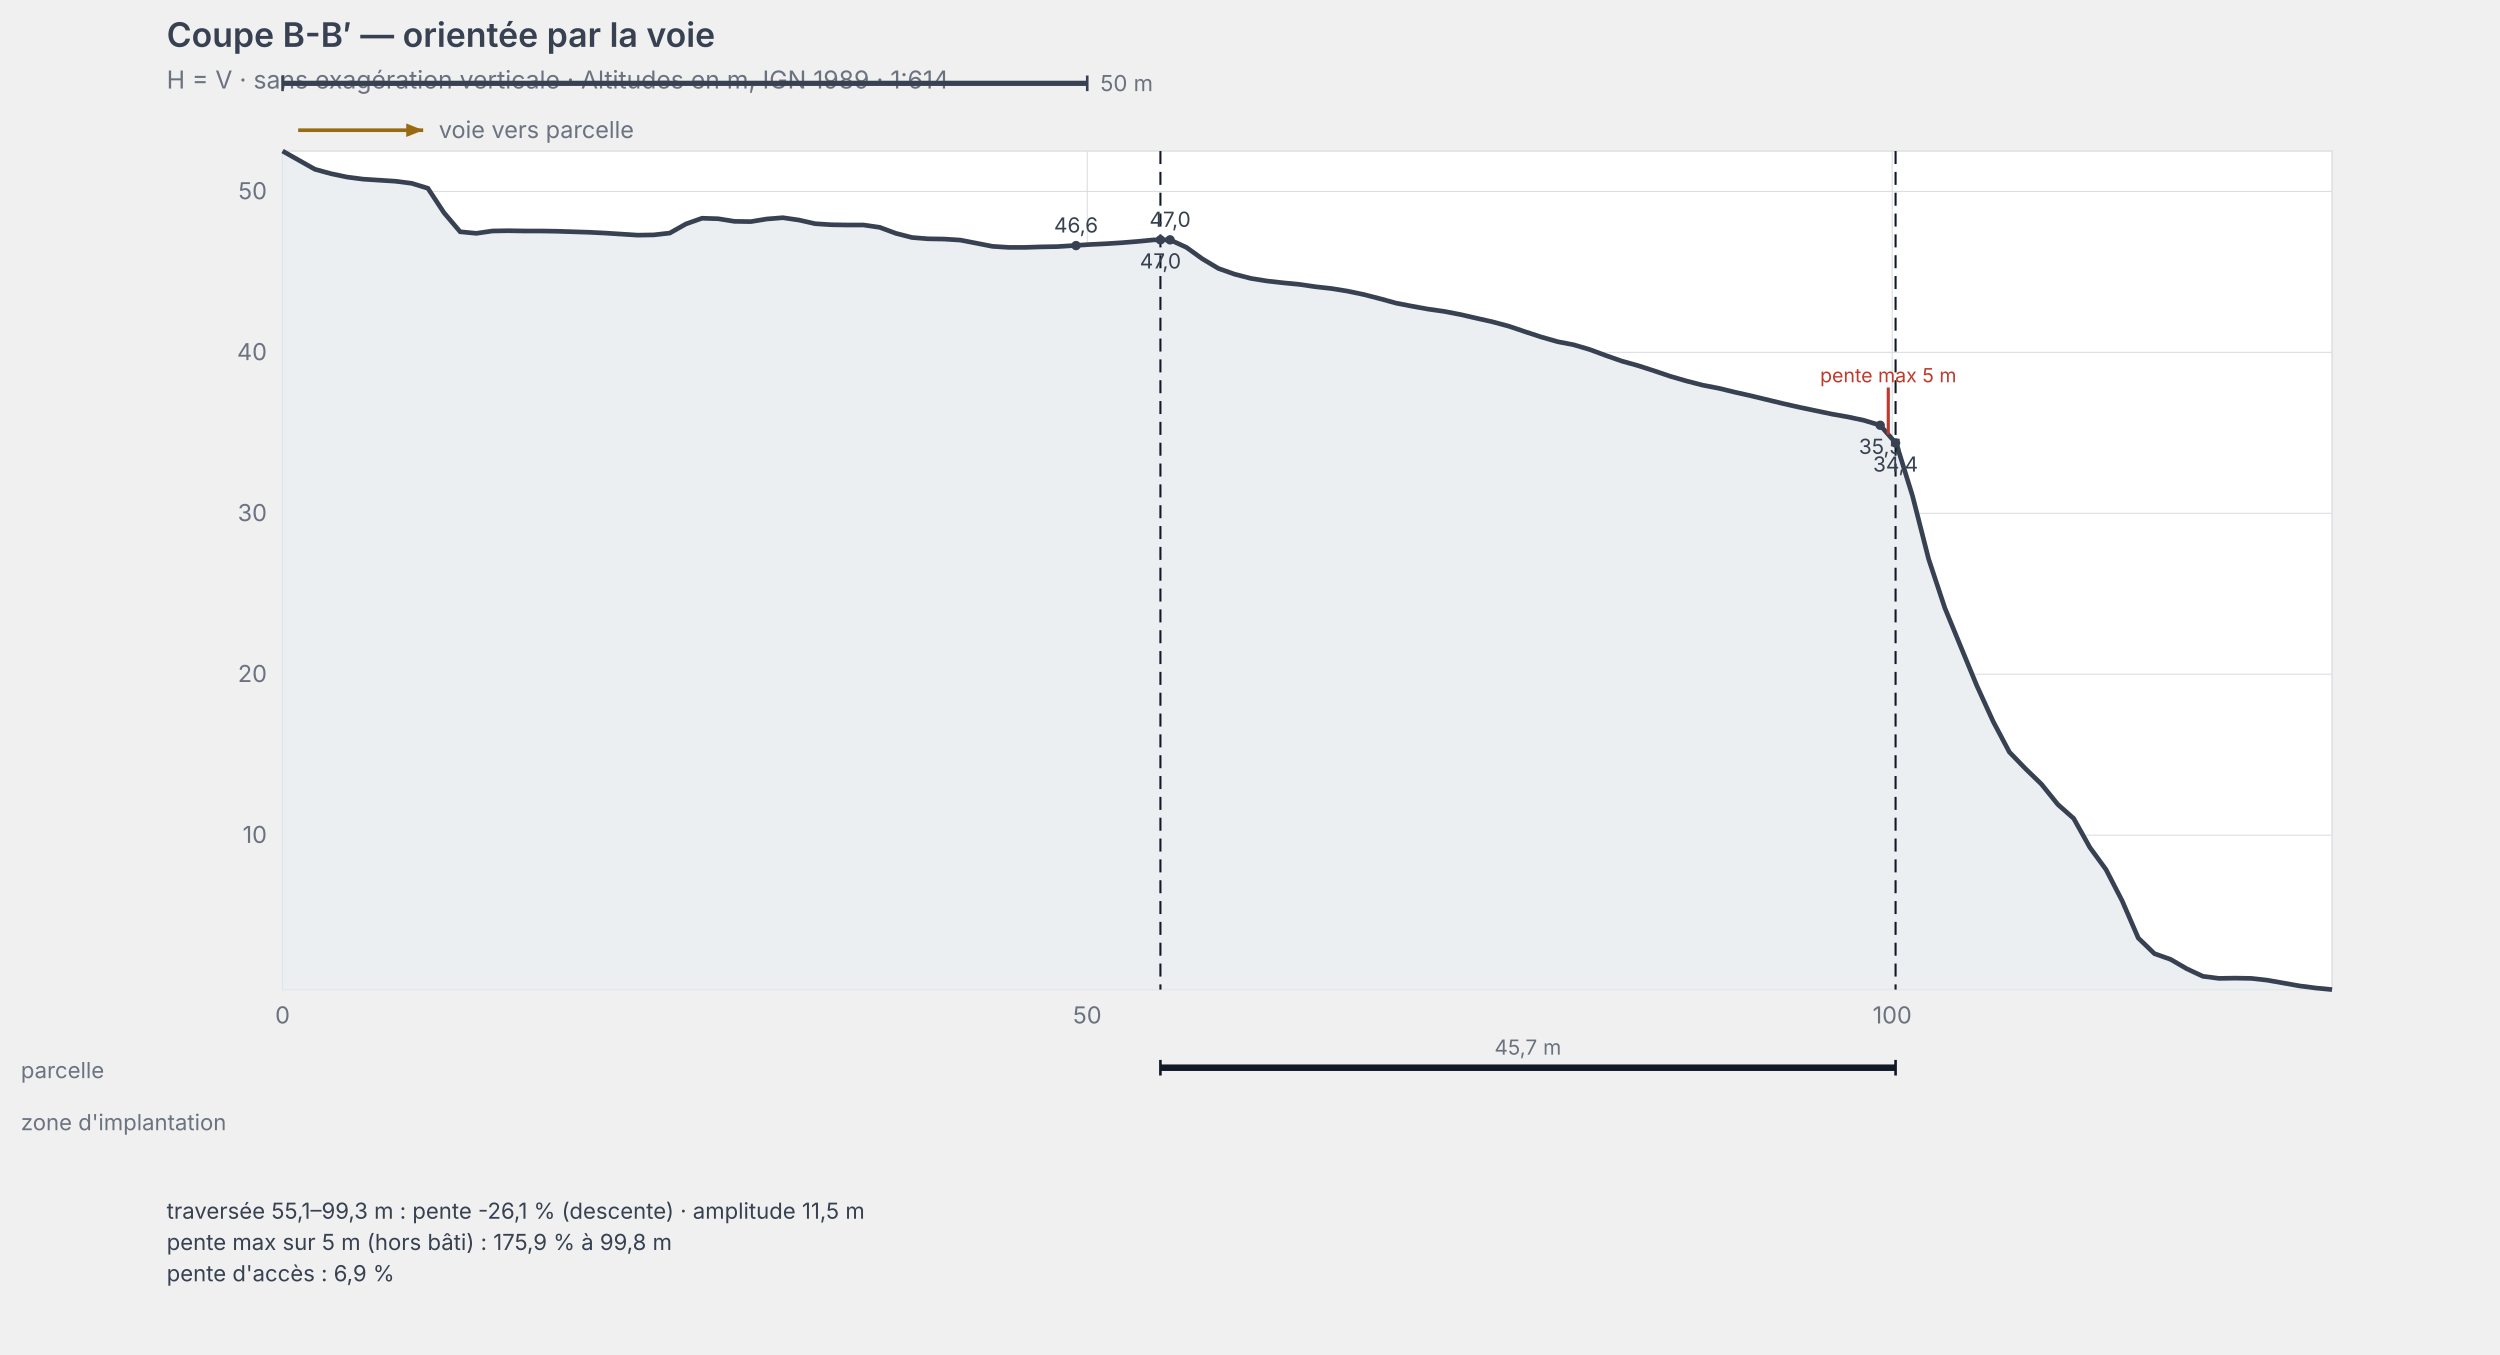
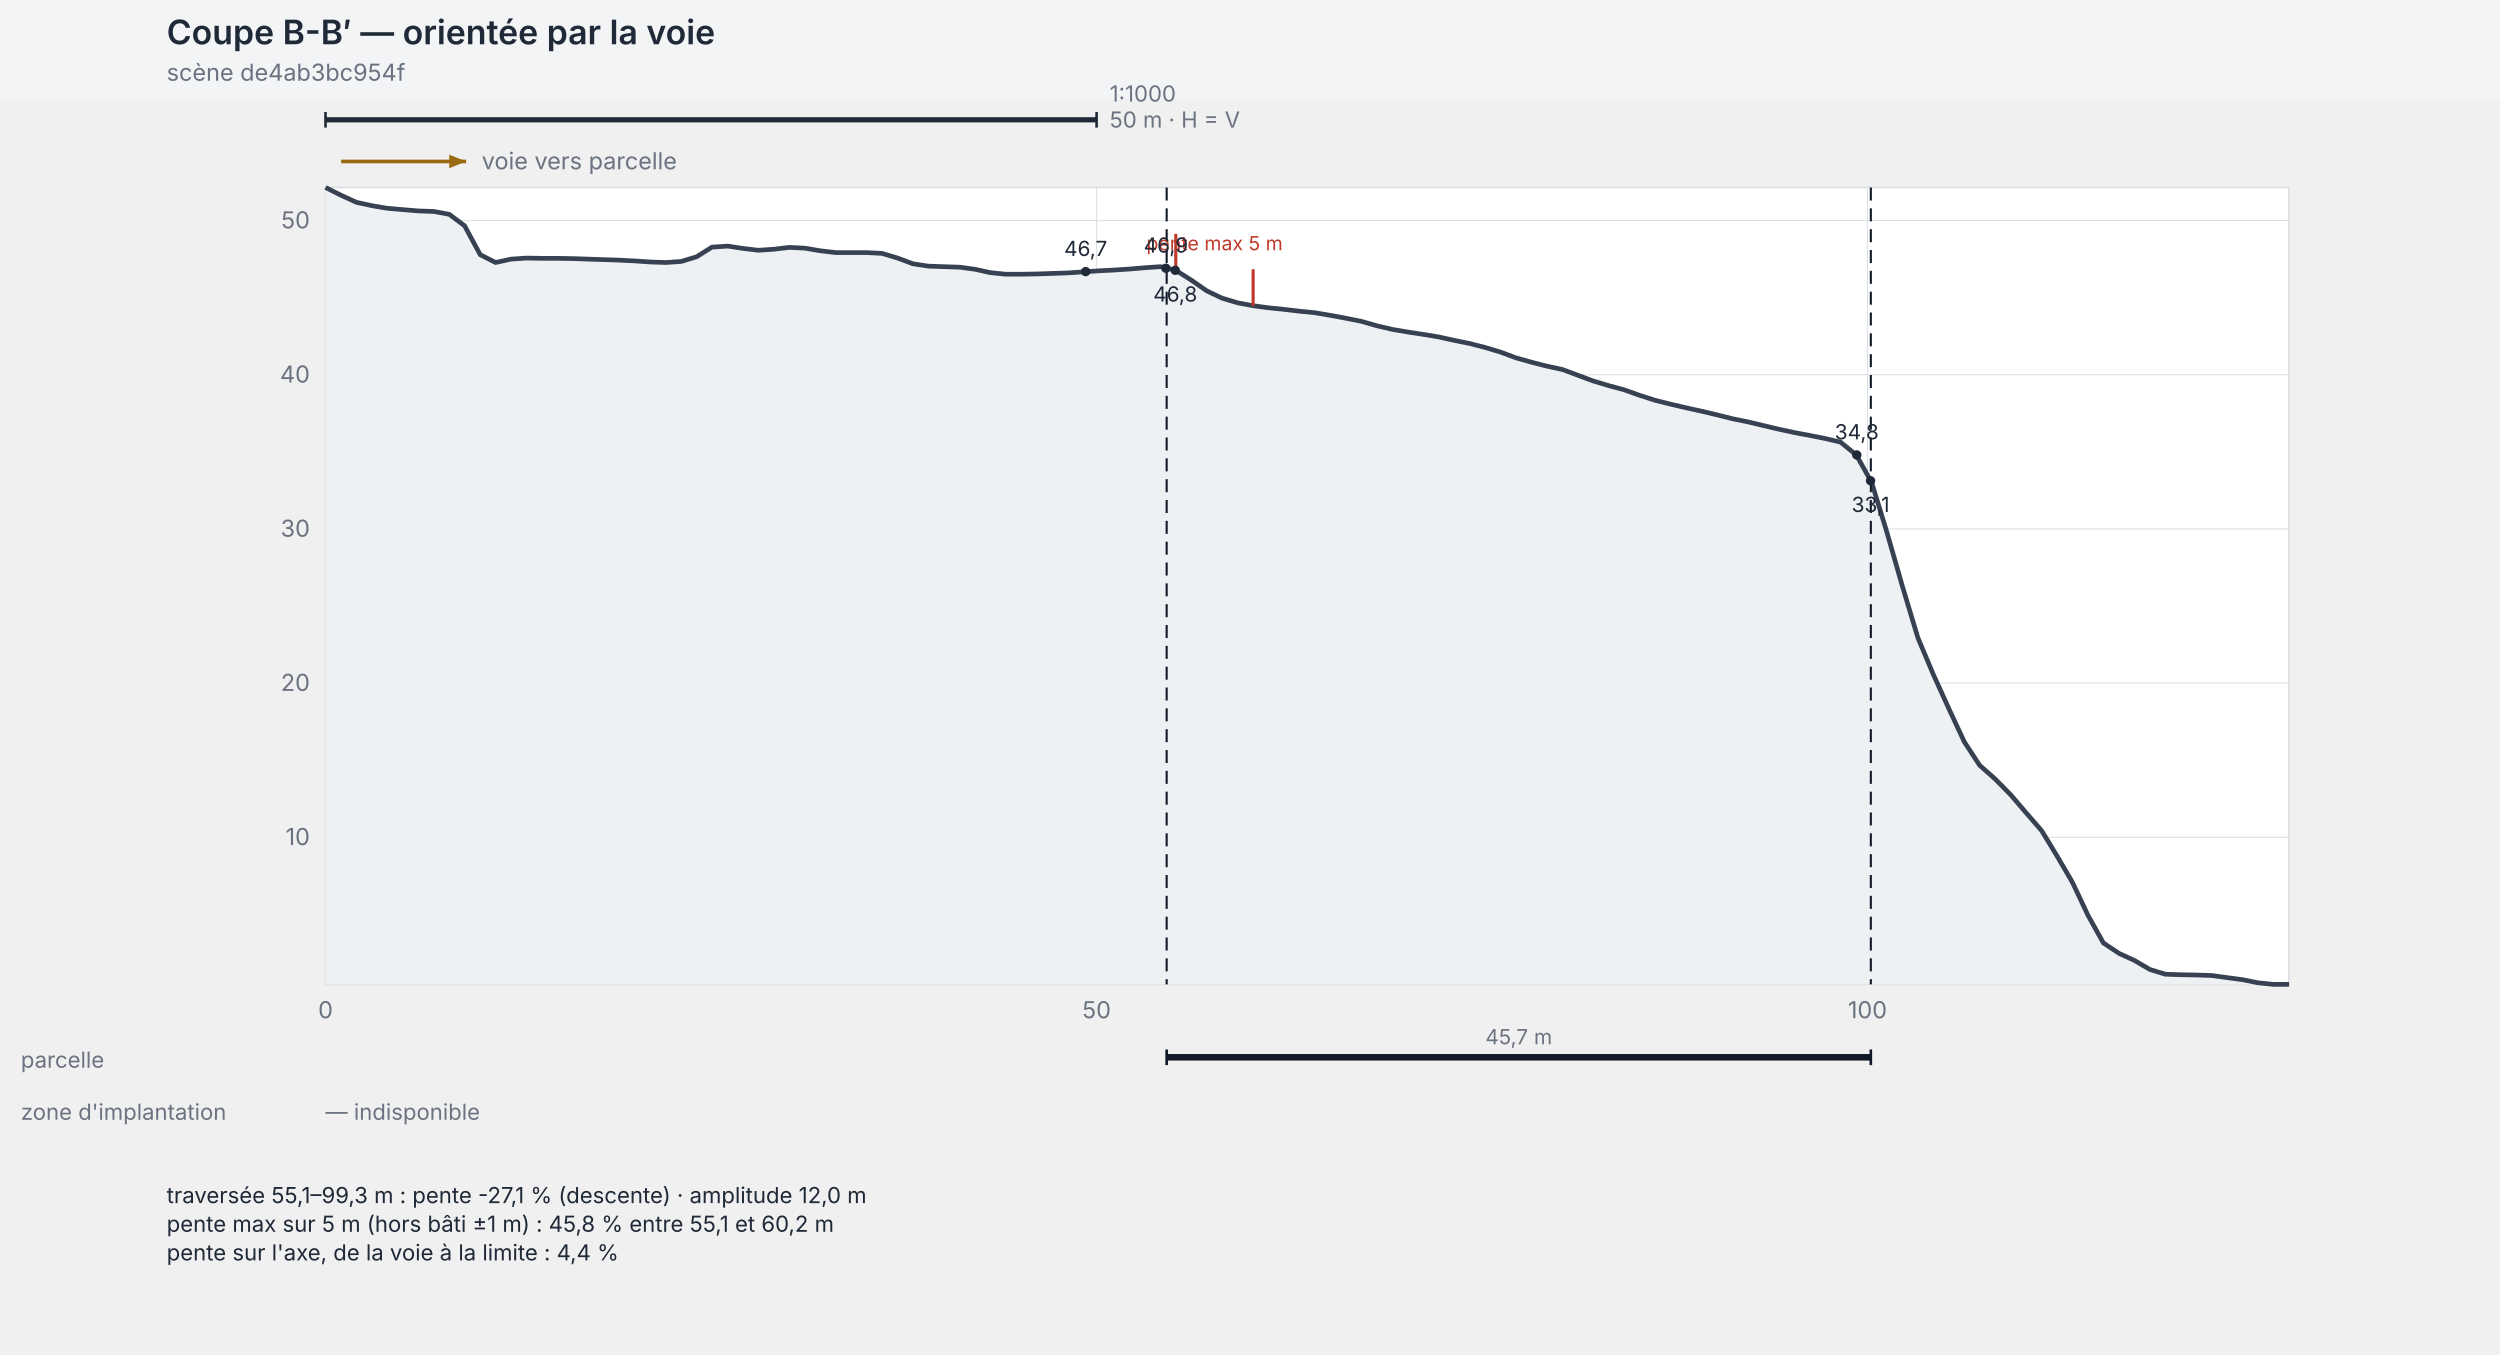
- <svg xmlns="http://www.w3.org/2000/svg" viewBox="0 0 960 520" width="960" height="520" role="img" aria-label="Coupe B-B′ — orientée par la voie" font-family="Inter, sans-serif" style="background:#fafbfc">
-   <rect x="108.5" y="58" width="787.0" height="322.0" fill="#ffffff" stroke="#d9dce0" stroke-width="0.5" />
-   <line x1="108.5" y1="58" x2="108.5" y2="380.0" stroke="#d9dce0" stroke-width="0.4" />
-   <text x="108.5" y="393.0" text-anchor="middle" font-size="9" fill="#6b7280">0</text>
-   <line x1="417.5" y1="58" x2="417.5" y2="380.0" stroke="#d9dce0" stroke-width="0.4" />
-   <text x="417.5" y="393.0" text-anchor="middle" font-size="9" fill="#6b7280">50</text>
-   <line x1="726.6" y1="58" x2="726.6" y2="380.0" stroke="#d9dce0" stroke-width="0.4" />
-   <text x="726.6" y="393.0" text-anchor="middle" font-size="9" fill="#6b7280">100</text>
-   <line x1="108.5" y1="320.7" x2="895.5" y2="320.7" stroke="#d9dce0" stroke-width="0.4" />
-   <text x="102.5" y="323.7" text-anchor="end" font-size="9" fill="#6b7280">10</text>
-   <line x1="108.5" y1="258.9" x2="895.5" y2="258.9" stroke="#d9dce0" stroke-width="0.4" />
-   <text x="102.5" y="261.9" text-anchor="end" font-size="9" fill="#6b7280">20</text>
-   <line x1="108.5" y1="197.1" x2="895.5" y2="197.1" stroke="#d9dce0" stroke-width="0.4" />
-   <text x="102.5" y="200.1" text-anchor="end" font-size="9" fill="#6b7280">30</text>
-   <line x1="108.5" y1="135.3" x2="895.5" y2="135.3" stroke="#d9dce0" stroke-width="0.4" />
-   <text x="102.5" y="138.3" text-anchor="end" font-size="9" fill="#6b7280">40</text>
-   <line x1="108.5" y1="73.5" x2="895.5" y2="73.5" stroke="#d9dce0" stroke-width="0.4" />
-   <text x="102.5" y="76.5" text-anchor="end" font-size="9" fill="#6b7280">50</text>
-   <polygon points="108.5,58.0 114.7,61.5 120.9,65.0 127.1,66.7 133.3,68.0 139.5,68.8 145.7,69.2 151.9,69.6 158.1,70.4 164.3,72.3 170.5,81.7 176.7,89.0 182.9,89.6 189.1,88.7 195.3,88.6 201.5,88.7 207.7,88.7 213.8,88.8 220.1,89.0 226.3,89.2 232.4,89.5 238.6,89.9 244.9,90.3 251.0,90.2 257.2,89.5 263.4,86.0 269.6,83.8 275.8,84.0 282.0,85.0 288.3,85.1 294.4,84.1 300.6,83.6 306.8,84.5 313.0,85.9 319.2,86.3 325.4,86.4 331.6,86.4 337.8,87.3 344.0,89.6 350.2,91.2 356.4,91.7 362.6,91.8 368.8,92.2 375.0,93.4 381.1,94.6 387.4,95.0 393.6,95.0 399.7,94.8 405.9,94.7 412.2,94.3 418.3,93.9 424.5,93.6 430.8,93.2 437.0,92.7 443.1,92.1 449.3,92.1 455.6,95.0 461.7,99.4 467.9,103.1 474.1,105.3 480.3,106.9 486.5,107.9 492.7,108.6 498.9,109.2 505.1,110.1 511.3,110.8 517.5,111.8 523.7,113.1 529.9,114.7 536.1,116.4 542.3,117.6 548.4,118.7 554.7,119.6 560.9,120.8 567.0,122.2 573.2,123.6 579.5,125.3 585.7,127.4 591.8,129.4 598.1,131.2 604.3,132.4 610.4,134.2 616.6,136.5 622.9,138.7 629.0,140.4 635.2,142.4 641.4,144.5 647.6,146.3 653.8,147.9 660.0,149.1 666.2,150.6 672.4,152.0 678.6,153.5 684.8,155.0 691.0,156.4 697.2,157.7 703.4,159.0 709.6,160.1 715.7,161.4 722.0,163.3 728.2,170.4 734.4,190.4 740.6,214.7 746.8,233.4 753.0,248.5 759.1,263.3 765.4,277.1 771.6,288.8 777.7,295.1 783.9,301.1 790.2,308.9 796.3,314.3 802.5,325.4 808.7,333.9 814.9,345.9 821.1,360.2 827.3,366.2 833.5,368.4 839.7,372.0 845.9,374.9 852.1,375.7 858.3,375.6 864.5,375.7 870.7,376.4 876.9,377.5 883.1,378.6 889.3,379.4 895.5,380.0 895.5,380.0 108.5,380.0" fill="#eceff2" stroke="none" />
-   <polyline points="108.5,58.0 114.7,61.5 120.9,65.0 127.1,66.7 133.3,68.0 139.5,68.8 145.7,69.2 151.9,69.6 158.1,70.4 164.3,72.3 170.5,81.7 176.7,89.0 182.9,89.6 189.1,88.7 195.3,88.6 201.5,88.7 207.7,88.7 213.8,88.8 220.1,89.0 226.3,89.2 232.4,89.5 238.6,89.9 244.9,90.3 251.0,90.2 257.2,89.5 263.4,86.0 269.6,83.8 275.8,84.0 282.0,85.0 288.3,85.1 294.4,84.1 300.6,83.6 306.8,84.5 313.0,85.9 319.2,86.3 325.4,86.4 331.6,86.4 337.8,87.3 344.0,89.6 350.2,91.2 356.4,91.7 362.6,91.8 368.8,92.2 375.0,93.4 381.1,94.6 387.4,95.0 393.6,95.0 399.7,94.8 405.9,94.7 412.2,94.3 418.3,93.9 424.5,93.6 430.8,93.2 437.0,92.7 443.1,92.1 449.3,92.1 455.6,95.0 461.7,99.4 467.9,103.1 474.1,105.3 480.3,106.9 486.5,107.9 492.7,108.6 498.9,109.2 505.1,110.1 511.3,110.8 517.5,111.8 523.7,113.1 529.9,114.7 536.1,116.4 542.3,117.6 548.4,118.7 554.7,119.6 560.9,120.8 567.0,122.2 573.2,123.6 579.5,125.3 585.7,127.4 591.8,129.4 598.1,131.2 604.3,132.4 610.4,134.2 616.6,136.5 622.9,138.7 629.0,140.4 635.2,142.4 641.4,144.5 647.6,146.3 653.8,147.9 660.0,149.1 666.2,150.6 672.4,152.0 678.6,153.5 684.8,155.0 691.0,156.4 697.2,157.7 703.4,159.0 709.6,160.1 715.7,161.4 722.0,163.3 728.2,170.4 734.4,190.4 740.6,214.7 746.8,233.4 753.0,248.5 759.1,263.3 765.4,277.1 771.6,288.8 777.7,295.1 783.9,301.1 790.2,308.9 796.3,314.3 802.5,325.4 808.7,333.9 814.9,345.9 821.1,360.2 827.3,366.2 833.5,368.4 839.7,372.0 845.9,374.9 852.1,375.7 858.3,375.6 864.5,375.7 870.7,376.4 876.9,377.5 883.1,378.6 889.3,379.4 895.5,380.0" fill="none" stroke="#374151" stroke-width="1.8" />
-   <line x1="445.6" y1="58" x2="445.6" y2="380.0" stroke="#111827" stroke-width="0.8" stroke-dasharray="5 3" />
-   <line x1="727.9" y1="58" x2="727.9" y2="380.0" stroke="#111827" stroke-width="0.8" stroke-dasharray="5 3" />
-   <circle cx="413.2" cy="94.3" r="1.8" fill="#374151" />
-   <text x="413.2" y="89.3" text-anchor="middle" font-size="8" fill="#374151">46,6</text>
-   <circle cx="445.6" cy="92.1" r="1.8" fill="#374151" />
-   <text x="445.6" y="103.1" text-anchor="middle" font-size="8" fill="#374151">47,0</text>
-   <circle cx="727.9" cy="170.1" r="1.8" fill="#374151" />
-   <text x="727.9" y="181.1" text-anchor="middle" font-size="8" fill="#374151">34,4</text>
-   <circle cx="449.3" cy="92.1" r="1.8" fill="#374151" />
-   <text x="449.3" y="87.1" text-anchor="middle" font-size="8" fill="#374151">47,0</text>
-   <circle cx="722.0" cy="163.3" r="1.8" fill="#374151" />
-   <text x="722.0" y="174.3" text-anchor="middle" font-size="8" fill="#374151">35,5</text>
-   <line x1="114.5" y1="50.0" x2="162.5" y2="50.0" stroke="#9a6a12" stroke-width="1.4" />
-   <polygon points="162.5,50.0 156.0,52.6 156.0,47.4" fill="#9a6a12" />
-   <text x="168.5" y="53.0" font-size="9" fill="#6b7280">voie vers parcelle</text>
-   <text x="64" y="18" font-size="13" font-weight="600" fill="#374151">Coupe B-B′ — orientée par la voie</text>
-   <text x="64" y="34" font-size="9.5" fill="#6b7280">H = V · sans exagération verticale · Altitudes en m, IGN 1989 · 1:614</text>
-   <line x1="108.5" y1="32.0" x2="417.5" y2="32.0" stroke="#374151" stroke-width="2" />
-   <line x1="108.5" y1="29.0" x2="108.5" y2="35.0" stroke="#374151" stroke-width="1" />
-   <line x1="417.5" y1="29.0" x2="417.5" y2="35.0" stroke="#374151" stroke-width="1" />
-   <text x="422.5" y="35.0" font-size="8.5" fill="#6b7280">50 m</text>
-   <text x="8" y="414.0" font-size="8.5" fill="#6b7280">parcelle</text>
-   <line x1="445.6" y1="410.0" x2="727.9" y2="410.0" stroke="#111827" stroke-width="2.5" />
-   <line x1="445.6" y1="407.0" x2="445.6" y2="413.0" stroke="#111827" stroke-width="1" />
-   <line x1="727.9" y1="407.0" x2="727.9" y2="413.0" stroke="#111827" stroke-width="1" />
-   <text x="586.7" y="405.0" text-anchor="middle" font-size="8" fill="#6b7280">45,7 m</text>
-   <text x="8" y="434.0" font-size="8.5" fill="#6b7280">zone d'implantation</text>
-   <line x1="725.1" y1="166.8" x2="725.1" y2="148.8" stroke="#c0392b" stroke-width="1.2" />
-   <text x="725.1" y="146.8" text-anchor="middle" font-size="7.5" fill="#c0392b">pente max 5 m</text>
-   <text x="64" y="468.0" font-size="8.5" fill="#374151">traversée 55,1–99,3 m : pente -26,1 % (descente) · amplitude 11,5 m</text>
-   <text x="64" y="480.0" font-size="8.5" fill="#374151">pente max sur 5 m (hors bâti) : 175,9 % à 99,8 m</text>
-   <text x="64" y="492.0" font-size="8.5" fill="#374151">pente d'accès : 6,9 %</text>
+ <svg xmlns="http://www.w3.org/2000/svg" viewBox="0 0 960 520" width="960" height="520" role="img" aria-label="Coupe B-B′ — orientée par la voie" font-family="Inter, Helvetica, Arial, sans-serif" style="background:#ffffff">
+   <rect x="0" y="0" width="960" height="38" fill="#f3f4f6" />
+   <text x="64" y="17" font-size="13" font-weight="600" fill="#1f2937">Coupe B-B′ — orientée par la voie</text>
+   <text x="64" y="31" font-size="9" fill="#6b7280">scène de4ab3bc954f</text>
+   <rect x="125.0" y="72" width="753.9" height="306.0" fill="#ffffff" stroke="#dadfe4" stroke-width="0.6" />
+   <line x1="125.0" y1="72" x2="125.0" y2="378.0" stroke="#dadfe4" stroke-width="0.4" />
+   <text x="125.0" y="391.0" text-anchor="middle" font-size="9" fill="#6b7280">0</text>
+   <line x1="421.1" y1="72" x2="421.1" y2="378.0" stroke="#dadfe4" stroke-width="0.4" />
+   <text x="421.1" y="391.0" text-anchor="middle" font-size="9" fill="#6b7280">50</text>
+   <line x1="717.1" y1="72" x2="717.1" y2="378.0" stroke="#dadfe4" stroke-width="0.4" />
+   <text x="717.1" y="391.0" text-anchor="middle" font-size="9" fill="#6b7280">100</text>
+   <line x1="125.0" y1="321.5" x2="879.0" y2="321.5" stroke="#dadfe4" stroke-width="0.4" />
+   <text x="119.0" y="324.5" text-anchor="end" font-size="9" fill="#6b7280">10</text>
+   <line x1="125.0" y1="262.3" x2="879.0" y2="262.3" stroke="#dadfe4" stroke-width="0.4" />
+   <text x="119.0" y="265.3" text-anchor="end" font-size="9" fill="#6b7280">20</text>
+   <line x1="125.0" y1="203.1" x2="879.0" y2="203.1" stroke="#dadfe4" stroke-width="0.4" />
+   <text x="119.0" y="206.1" text-anchor="end" font-size="9" fill="#6b7280">30</text>
+   <line x1="125.0" y1="143.9" x2="879.0" y2="143.9" stroke="#dadfe4" stroke-width="0.4" />
+   <text x="119.0" y="146.9" text-anchor="end" font-size="9" fill="#6b7280">40</text>
+   <line x1="125.0" y1="84.7" x2="879.0" y2="84.7" stroke="#dadfe4" stroke-width="0.4" />
+   <text x="119.0" y="87.7" text-anchor="end" font-size="9" fill="#6b7280">50</text>
+   <polygon points="125.0,72.0 131.0,75.0 136.9,77.7 142.9,79.0 148.8,80.0 154.7,80.5 160.7,81.0 166.6,81.2 172.5,82.3 178.4,86.7 184.4,97.8 190.3,100.8 196.3,99.5 202.2,99.1 208.2,99.2 214.1,99.2 220.0,99.3 225.9,99.5 231.9,99.7 237.8,99.9 243.8,100.2 249.7,100.6 255.7,100.8 261.6,100.4 267.5,98.6 273.4,94.9 279.4,94.5 285.3,95.4 291.2,96.1 297.2,95.7 303.1,95.0 309.1,95.3 315.0,96.3 321.0,97.0 326.9,97.0 332.8,97.0 338.7,97.3 344.7,99.1 350.6,101.3 356.5,102.2 362.5,102.4 368.5,102.6 374.4,103.4 380.3,104.7 386.2,105.3 392.2,105.3 398.1,105.2 404.0,105.0 410.0,104.8 415.9,104.4 421.9,104.0 427.8,103.7 433.8,103.3 439.7,102.8 445.6,102.4 451.5,103.8 457.5,107.6 463.4,111.7 469.3,114.5 475.3,116.3 481.2,117.4 487.2,118.2 493.1,118.8 499.0,119.5 505.0,120.1 510.9,121.1 516.8,122.2 522.8,123.4 528.7,125.1 534.7,126.5 540.6,127.5 546.5,128.4 552.5,129.4 558.4,130.7 564.3,131.9 570.2,133.4 576.2,135.2 582.1,137.4 588.1,139.1 594.0,140.6 600.0,141.9 605.9,144.1 611.8,146.3 617.8,148.1 623.7,149.7 629.6,151.8 635.5,153.7 641.5,155.2 647.5,156.6 653.4,157.9 659.3,159.3 665.3,160.8 671.2,162.0 677.1,163.4 683.0,164.8 689.0,166.1 694.9,167.2 700.9,168.4 706.8,169.8 712.8,174.7 718.7,185.2 724.6,204.5 730.6,225.4 736.5,245.0 742.4,259.0 748.3,272.0 754.3,284.9 760.2,293.9 766.2,299.2 772.1,305.2 778.1,312.2 784.0,319.0 789.9,328.7 795.8,338.8 801.8,351.5 807.7,362.1 813.7,366.1 819.6,368.8 825.6,372.3 831.5,374.1 837.4,374.3 843.3,374.4 849.3,374.6 855.2,375.4 861.1,376.2 867.1,377.4 873.0,378.0 879.0,378.0 879.0,378.0 125.0,378.0" fill="#eef1f4" stroke="none" />
+   <polyline points="125.0,72.0 131.0,75.0 136.9,77.7 142.9,79.0 148.8,80.0 154.7,80.5 160.7,81.0 166.6,81.2 172.5,82.3 178.4,86.7 184.4,97.8 190.3,100.8 196.3,99.5 202.2,99.1 208.2,99.2 214.1,99.2 220.0,99.3 225.9,99.5 231.9,99.7 237.8,99.9 243.8,100.2 249.7,100.6 255.7,100.8 261.6,100.4 267.5,98.6 273.4,94.9 279.4,94.5 285.3,95.4 291.2,96.1 297.2,95.7 303.1,95.0 309.1,95.3 315.0,96.3 321.0,97.0 326.9,97.0 332.8,97.0 338.7,97.3 344.7,99.1 350.6,101.3 356.5,102.2 362.5,102.4 368.5,102.6 374.4,103.4 380.3,104.7 386.2,105.3 392.2,105.3 398.1,105.2 404.0,105.0 410.0,104.8 415.9,104.4 421.9,104.0 427.8,103.7 433.8,103.3 439.7,102.8 445.6,102.4 451.5,103.8 457.5,107.6 463.4,111.7 469.3,114.5 475.3,116.3 481.2,117.4 487.2,118.2 493.1,118.8 499.0,119.5 505.0,120.1 510.9,121.1 516.8,122.2 522.8,123.4 528.7,125.1 534.7,126.5 540.6,127.5 546.5,128.4 552.5,129.4 558.4,130.7 564.3,131.9 570.2,133.4 576.2,135.2 582.1,137.4 588.1,139.1 594.0,140.6 600.0,141.9 605.9,144.1 611.8,146.3 617.8,148.1 623.7,149.7 629.6,151.8 635.5,153.7 641.5,155.2 647.5,156.6 653.4,157.9 659.3,159.3 665.3,160.8 671.2,162.0 677.1,163.4 683.0,164.8 689.0,166.1 694.9,167.2 700.9,168.4 706.8,169.8 712.8,174.7 718.7,185.2 724.6,204.5 730.6,225.4 736.5,245.0 742.4,259.0 748.3,272.0 754.3,284.9 760.2,293.9 766.2,299.2 772.1,305.2 778.1,312.2 784.0,319.0 789.9,328.7 795.8,338.8 801.8,351.5 807.7,362.1 813.7,366.1 819.6,368.8 825.6,372.3 831.5,374.1 837.4,374.3 843.3,374.4 849.3,374.6 855.2,375.4 861.1,376.2 867.1,377.4 873.0,378.0 879.0,378.0" fill="none" stroke="#374151" stroke-width="1.8" />
+   <line x1="448.0" y1="72" x2="448.0" y2="378.0" stroke="#111827" stroke-width="0.8" stroke-dasharray="5 3" />
+   <line x1="718.4" y1="72" x2="718.4" y2="378.0" stroke="#111827" stroke-width="0.8" stroke-dasharray="5 3" />
+   <line x1="451.5" y1="103.8" x2="451.5" y2="89.8" stroke="#c0392b" stroke-width="1.2" />
+   <line x1="481.2" y1="117.4" x2="481.2" y2="103.4" stroke="#c0392b" stroke-width="1.2" />
+   <text x="466.4" y="96.1" text-anchor="middle" font-size="7.5" fill="#c0392b">pente max 5 m</text>
+   <circle cx="416.9" cy="104.3" r="1.8" fill="#1f2937" />
+   <text x="416.9" y="98.3" text-anchor="middle" font-size="8" fill="#1f2937">46,7</text>
+   <circle cx="447.7" cy="103.0" r="1.8" fill="#1f2937" />
+   <text x="447.7" y="97.0" text-anchor="middle" font-size="8" fill="#1f2937">46,9</text>
+   <circle cx="451.3" cy="103.8" r="1.8" fill="#1f2937" />
+   <text x="451.3" y="115.8" text-anchor="middle" font-size="8" fill="#1f2937">46,8</text>
+   <circle cx="713.0" cy="174.7" r="1.8" fill="#1f2937" />
+   <text x="713.0" y="168.7" text-anchor="middle" font-size="8" fill="#1f2937">34,8</text>
+   <circle cx="718.3" cy="184.6" r="1.8" fill="#1f2937" />
+   <text x="718.3" y="196.6" text-anchor="middle" font-size="8" fill="#1f2937">33,1</text>
+   <line x1="131.0" y1="62.0" x2="179.0" y2="62.0" stroke="#9a6a12" stroke-width="1.4" />
+   <polygon points="179.0,62.0 172.5,64.6 172.5,59.4" fill="#9a6a12" />
+   <text x="185.0" y="65.0" font-size="9" fill="#6b7280">voie vers parcelle</text>
+   <line x1="125.0" y1="46.0" x2="421.1" y2="46.0" stroke="#1f2937" stroke-width="2" />
+   <line x1="125.0" y1="43.0" x2="125.0" y2="49.0" stroke="#1f2937" stroke-width="1" />
+   <line x1="421.1" y1="43.0" x2="421.1" y2="49.0" stroke="#1f2937" stroke-width="1" />
+   <text x="426.1" y="49.0" font-size="8.5" fill="#6b7280">50 m · H = V</text>
+   <text x="426.1" y="39.0" font-size="8.5" fill="#6b7280">1:1000</text>
+   <text x="8" y="410.0" font-size="8.5" fill="#6b7280">parcelle</text>
+   <line x1="448.0" y1="406.0" x2="718.4" y2="406.0" stroke="#111827" stroke-width="2.5" />
+   <line x1="448.0" y1="403.0" x2="448.0" y2="409.0" stroke="#111827" stroke-width="1" />
+   <line x1="718.4" y1="403.0" x2="718.4" y2="409.0" stroke="#111827" stroke-width="1" />
+   <text x="583.2" y="401.0" text-anchor="middle" font-size="8" fill="#6b7280">45,7 m</text>
+   <text x="8" y="430.0" font-size="8.5" fill="#6b7280">zone d'implantation</text>
+   <text x="125.0" y="430.0" font-size="8.5" fill="#6b7280">— indisponible</text>
+   <text x="64" y="462.0" font-size="8.5" fill="#1f2937">traversée 55,1–99,3 m : pente -27,1 % (descente) · amplitude 12,0 m</text>
+   <text x="64" y="473.0" font-size="8.5" fill="#1f2937">pente max sur 5 m (hors bâti ±1 m) : 45,8 % entre 55,1 et 60,2 m</text>
+   <text x="64" y="484.0" font-size="8.5" fill="#1f2937">pente sur l'axe, de la voie à la limite : 4,4 %</text>
</svg>
